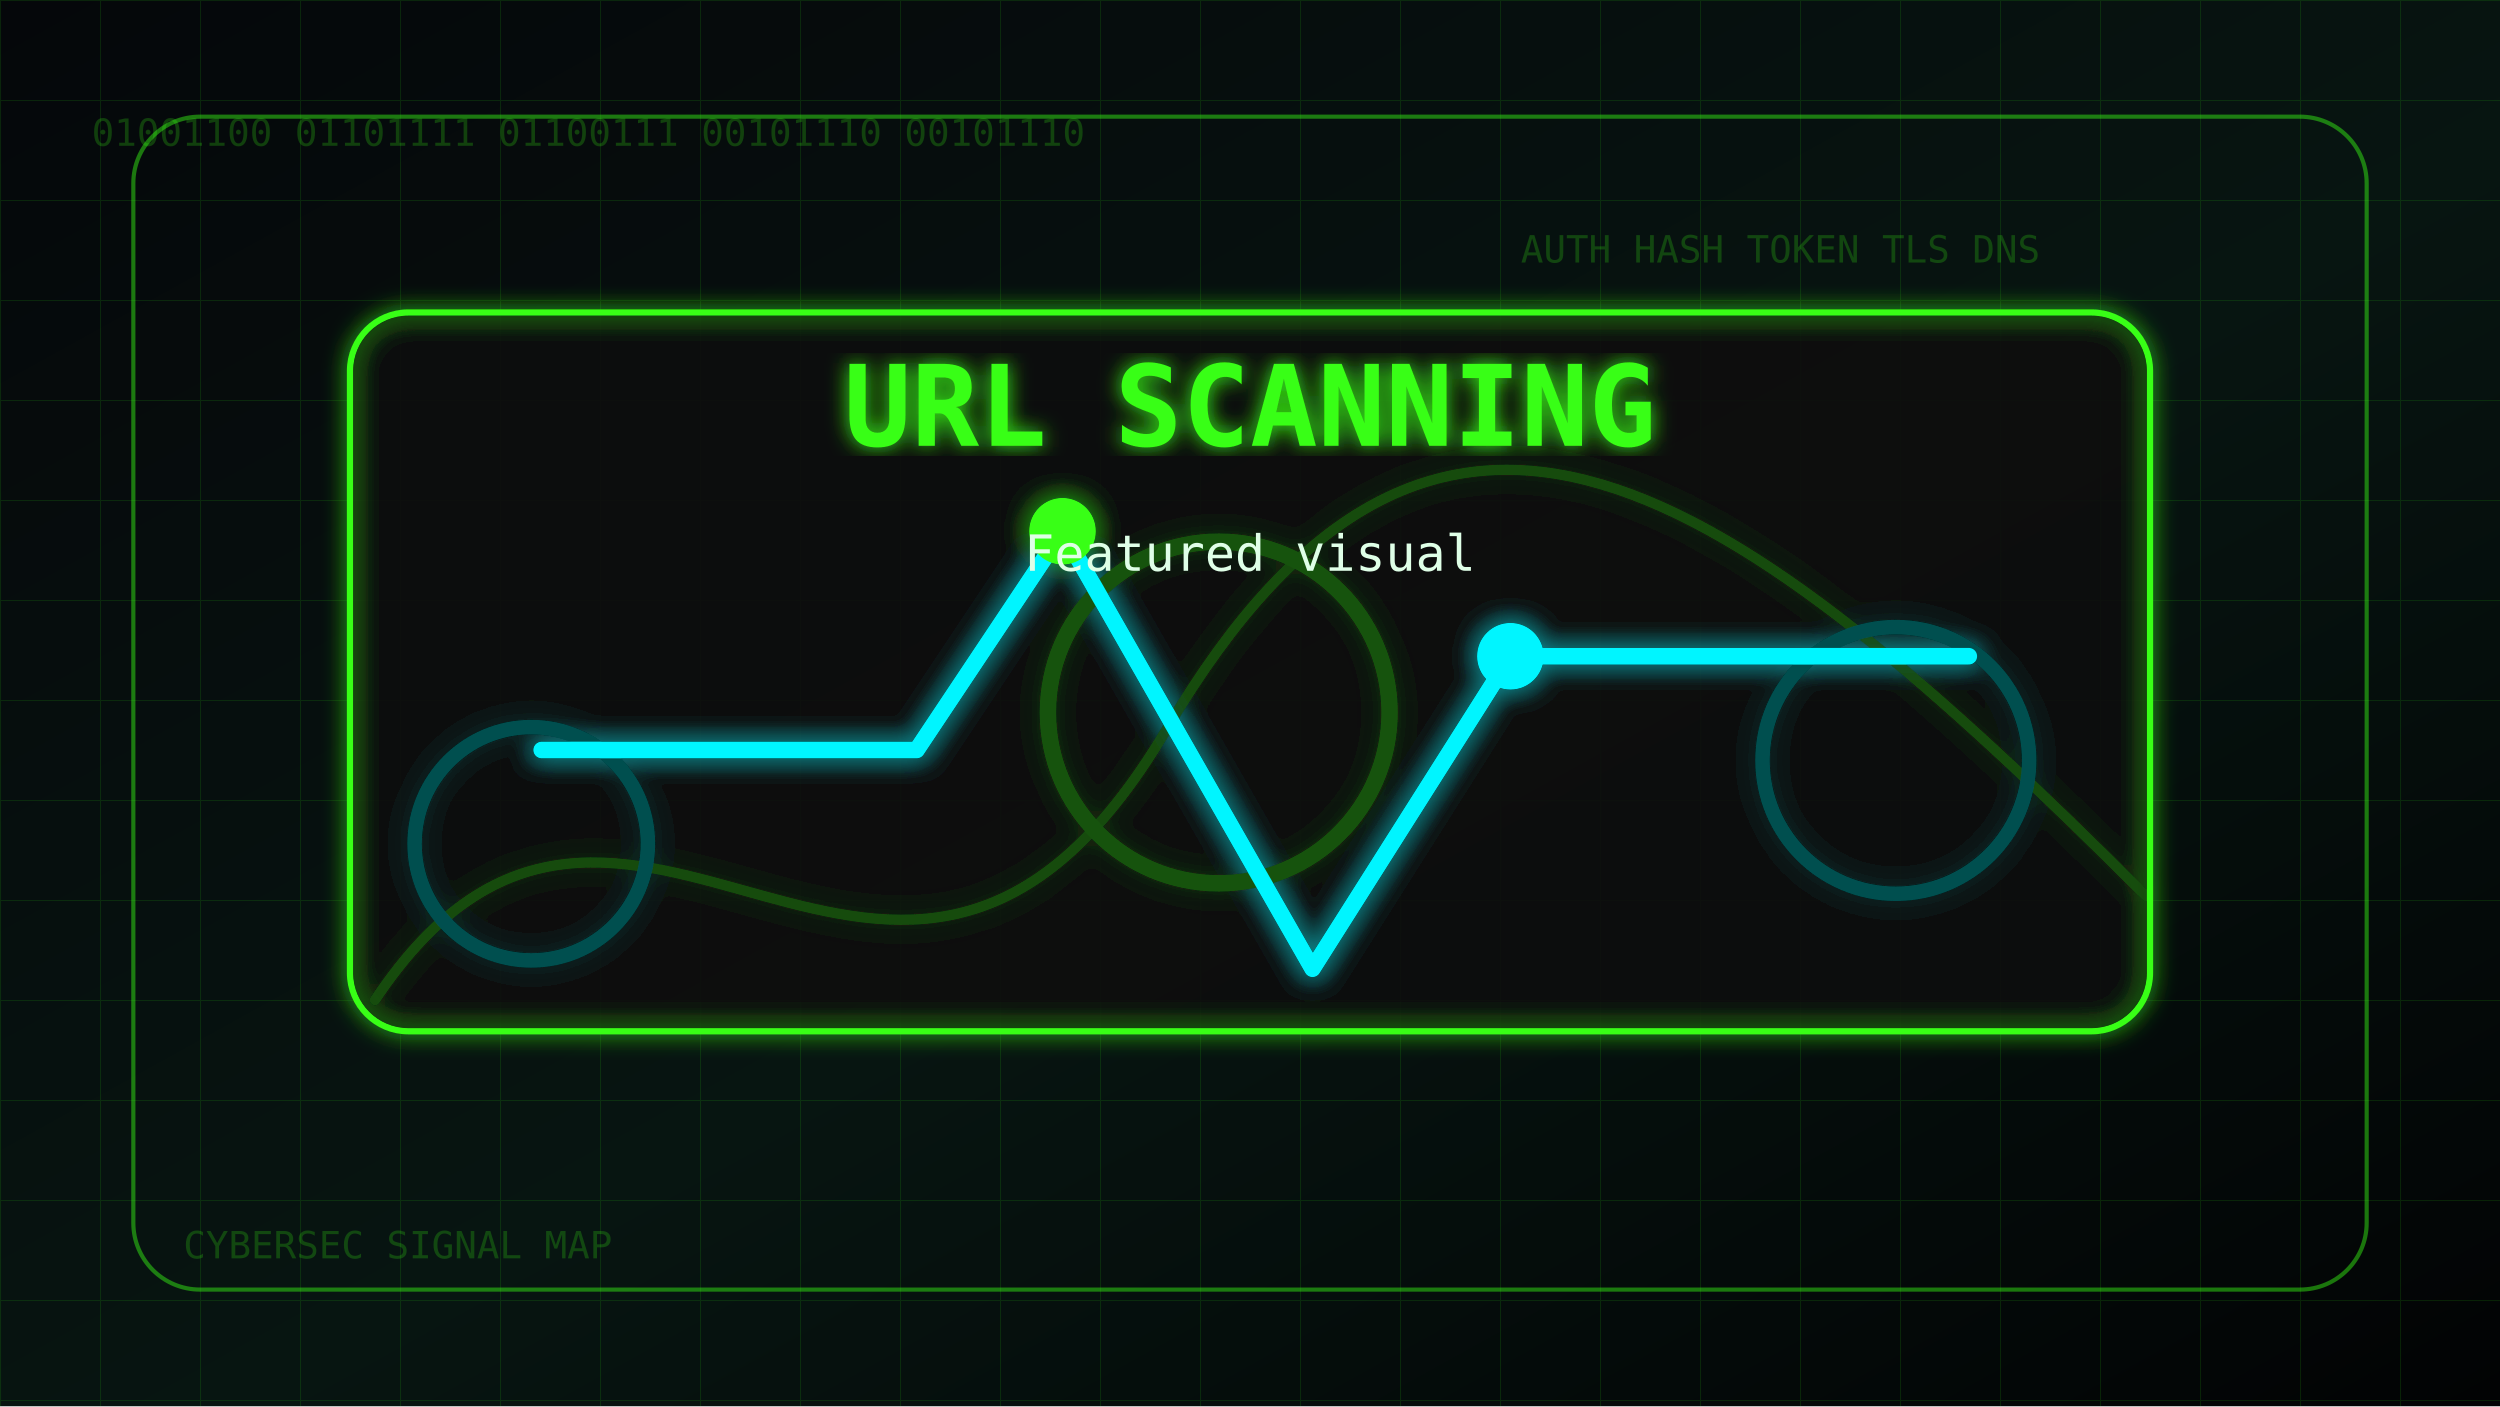
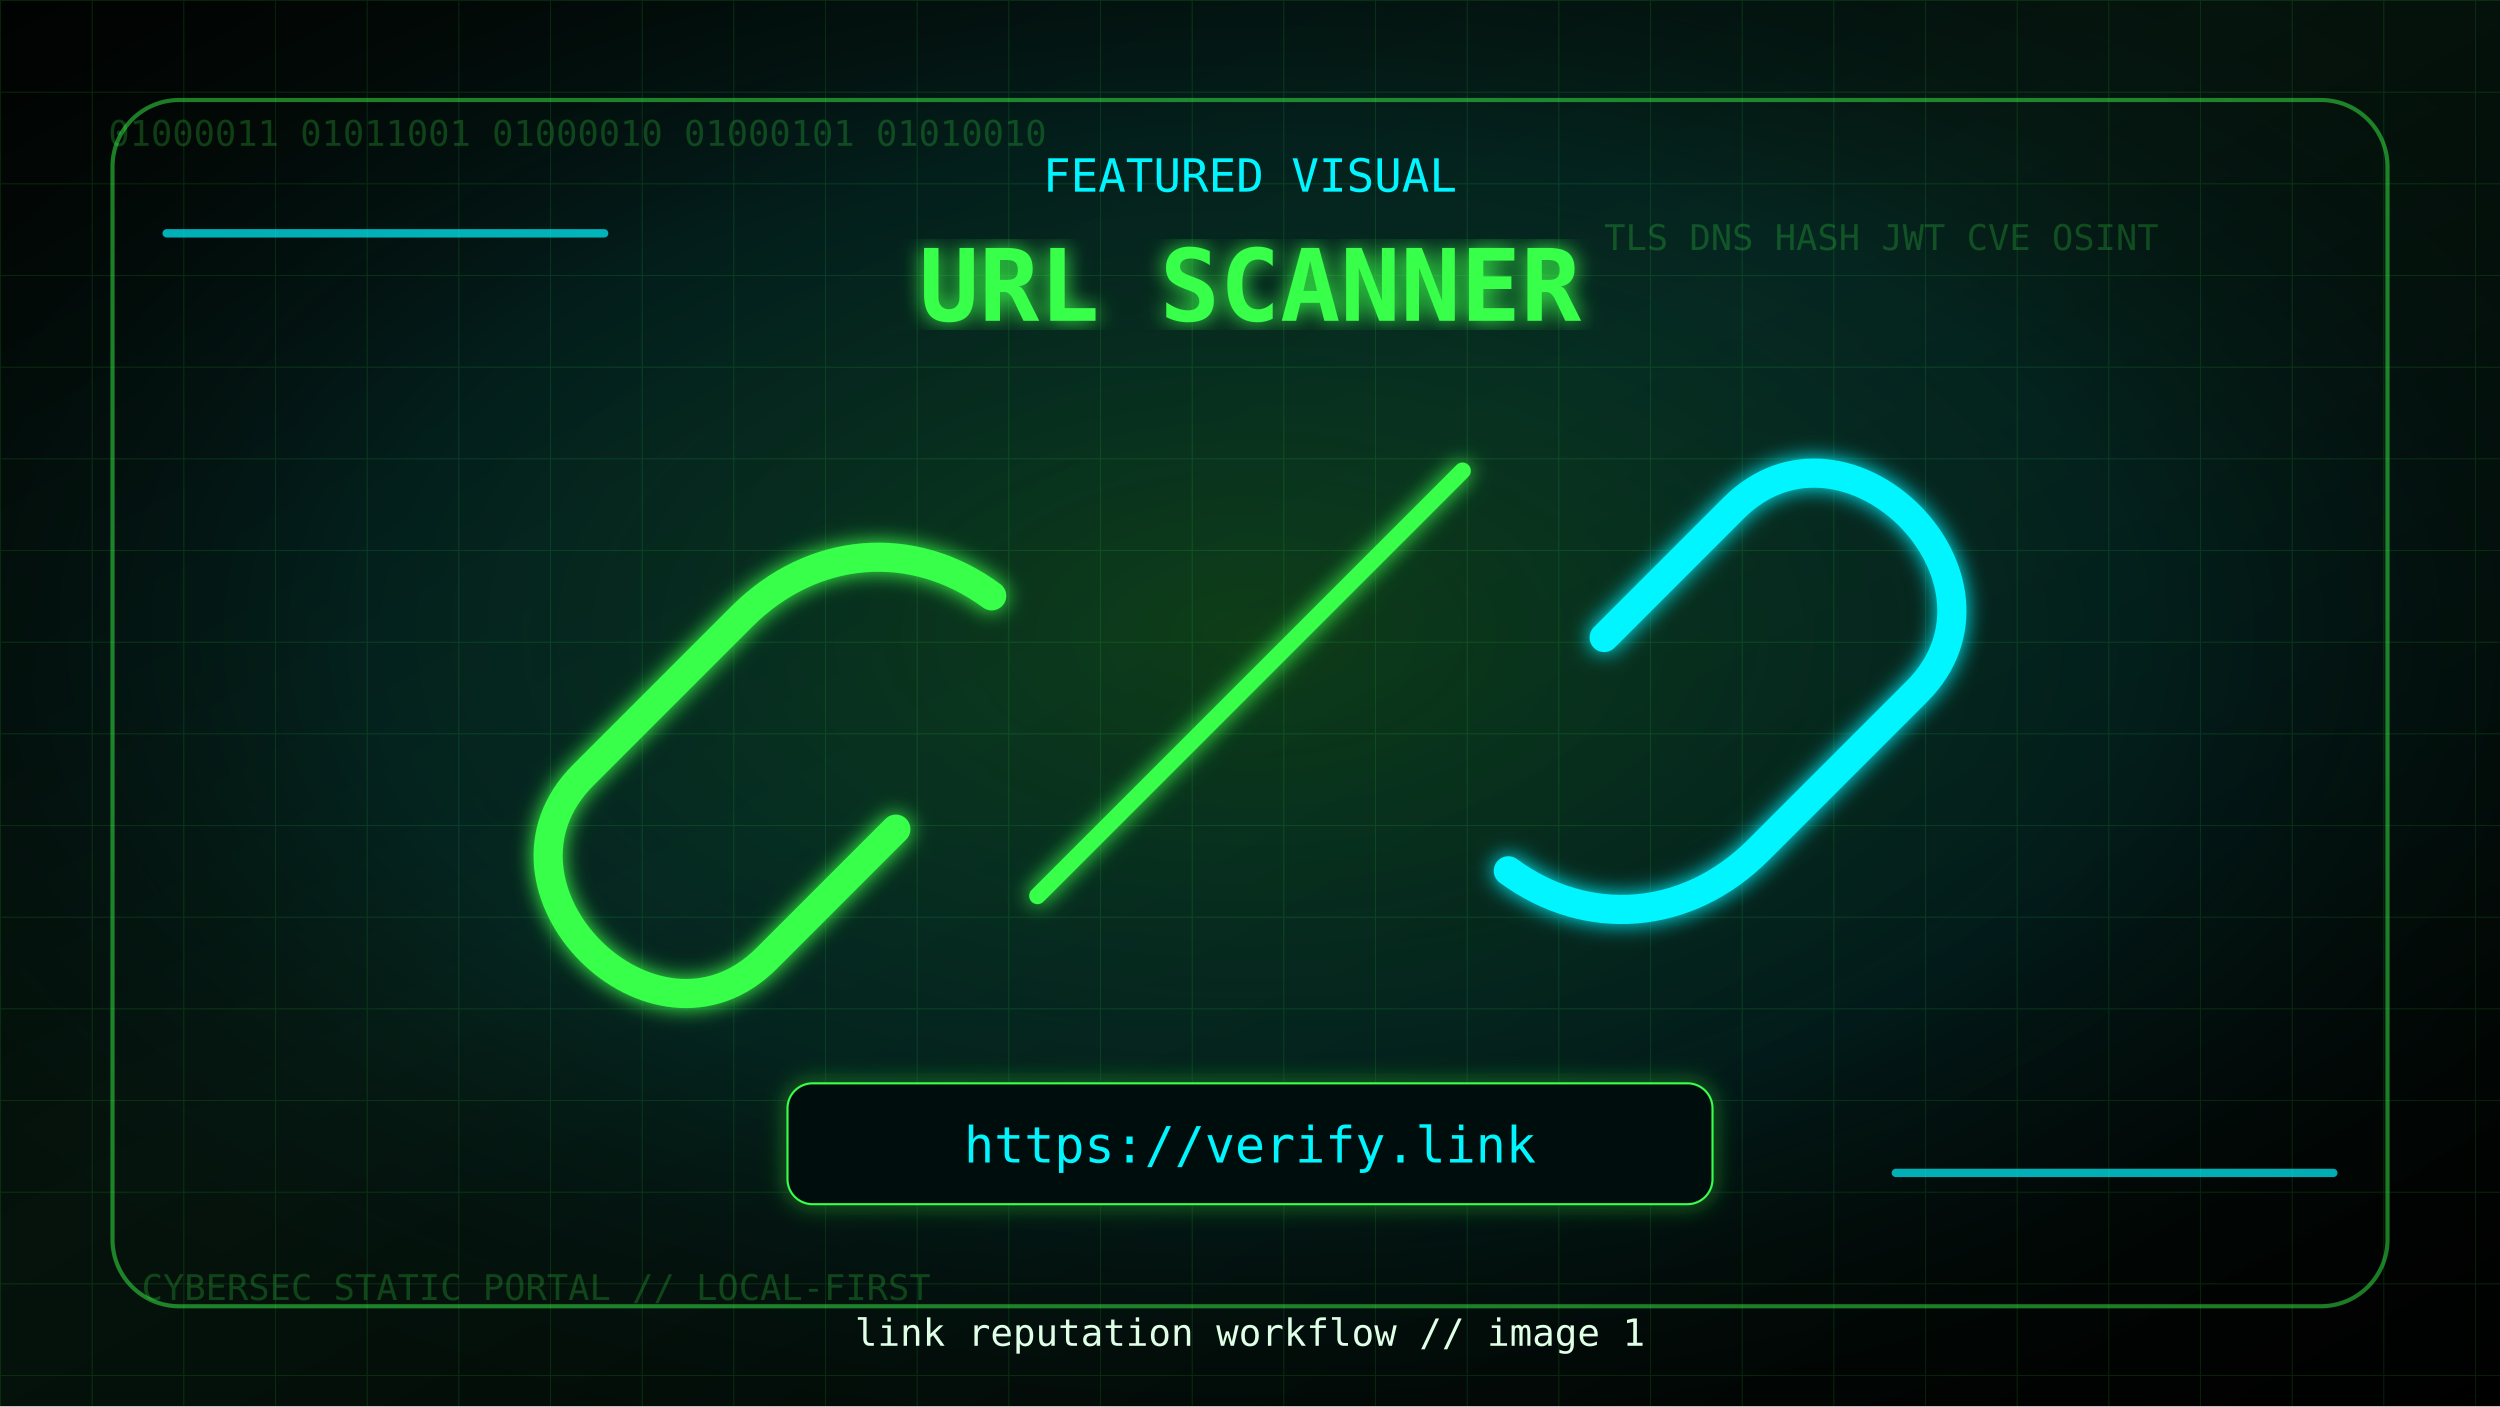
- <svg xmlns="http://www.w3.org/2000/svg" viewBox="0 0 1200 675" role="img" aria-label="URL scanning">
+ <svg xmlns="http://www.w3.org/2000/svg" viewBox="0 0 1200 675" role="img" aria-label="URL SCANNER FEATURED VISUAL">
  <defs>
    <linearGradient id="bg" x1="0" y1="0" x2="1" y2="1">
-       <stop offset="0" stop-color="#05070a" />
-       <stop offset="0.55" stop-color="#071511" />
-       <stop offset="1" stop-color="#020304" />
+       <stop offset="0" stop-color="#010302" />
+       <stop offset="0.45" stop-color="#05130c" />
+       <stop offset="1" stop-color="#000" />
    </linearGradient>
+     <radialGradient id="pulse" cx="50%" cy="45%" r="65%">
+       <stop offset="0" stop-color="#39ff4a" stop-opacity="0.18" />
+       <stop offset="0.55" stop-color="#00f5ff" stop-opacity="0.08" />
+       <stop offset="1" stop-color="#000" stop-opacity="0" />
+     </radialGradient>
    <filter id="glow">
      <feGaussianBlur stdDeviation="5" result="blur" />
      <feMerge>
        <feMergeNode in="blur" />
        <feMergeNode in="SourceGraphic" />
      </feMerge>
    </filter>
-     <pattern id="grid" width="48" height="48" patternUnits="userSpaceOnUse">
-       <path d="M48 0H0v48" fill="none" stroke="#39ff14" stroke-opacity="0.12" />
+     <pattern id="grid" width="44" height="44" patternUnits="userSpaceOnUse">
+       <path d="M44 0H0v44" fill="none" stroke="#39ff4a" stroke-opacity="0.12" />
    </pattern>
  </defs>
  <rect width="1200" height="675" fill="url(#bg)" />
  <rect width="1200" height="675" fill="url(#grid)" />
-   <g opacity="0.22" font-family="monospace" font-size="18" fill="#39ff14">
-     <text x="44" y="70">01001100 01101111 01100111 00101110 00101110</text>
-     <text x="730" y="126">AUTH HASH TOKEN TLS DNS</text>
-     <text x="88" y="604">CYBERSEC SIGNAL MAP</text>
+   <rect width="1200" height="675" fill="url(#pulse)" />
+   <g opacity="0.22" font-family="JetBrains Mono, monospace" font-size="17" fill="#39ff4a">
+     <text x="52" y="70">01000011 01011001 01000010 01000101 01010010</text>
+     <text x="770" y="120">TLS DNS HASH JWT CVE OSINT</text>
+     <text x="68" y="624">CYBERSEC STATIC PORTAL // LOCAL-FIRST</text>
  </g>
  <g filter="url(#glow)">
-     <path d="M180 480 C300 300 430 570 560 350 S830 230 1030 430" fill="none" stroke="#39ff14" stroke-width="5" stroke-linecap="round" opacity="0.9" />
-     <circle cx="255" cy="405" r="56" fill="none" stroke="#00f5ff" stroke-width="7" />
-     <circle cx="585" cy="342" r="82" fill="none" stroke="#39ff14" stroke-width="8" />
-     <circle cx="910" cy="365" r="64" fill="none" stroke="#00f5ff" stroke-width="7" />
-     <rect x="168" y="150" width="864" height="345" rx="28" fill="#07100d" fill-opacity="0.72" stroke="#39ff14" stroke-width="3" />
-     <path d="M260 360h180l70-105 120 210 95-150h220" fill="none" stroke="#00f5ff" stroke-width="8" stroke-linecap="round" stroke-linejoin="round" />
-     <circle cx="510" cy="255" r="16" fill="#39ff14" />
-     <circle cx="725" cy="315" r="16" fill="#00f5ff" />
+     <path d="M430 398l-62 62c-54 54-142-34-88-88l76-76c34-34 82-38 120-10" fill="none" stroke="#39ff4a" stroke-width="14" stroke-linecap="round" />
+     <path d="M770 306l62-62c54-54 142 34 88 88l-76 76c-34 34-82 38-120 10" fill="none" stroke="#00f5ff" stroke-width="14" stroke-linecap="round" />
+     <path d="M498 430l204-204" stroke="#39ff4a" stroke-width="8" stroke-linecap="round" />
+     <rect x="378" y="520" width="444" height="58" rx="12" fill="#06100b" stroke="#39ff4a" />
+     <text x="600" y="558" text-anchor="middle" font-family="monospace" font-size="24" fill="#00f5ff">https://verify.link</text>
  </g>
-   <text x="600" y="214" text-anchor="middle" font-family="JetBrains Mono, monospace" font-size="54" font-weight="800" fill="#39ff14" filter="url(#glow)">URL SCANNING</text>
-   <text x="600" y="274" text-anchor="middle" font-family="JetBrains Mono, monospace" font-size="24" fill="#dfffe7">Featured visual</text>
-   <rect x="64" y="56" width="1072" height="563" rx="32" fill="none" stroke="#39ff14" stroke-opacity="0.45" stroke-width="2" />
+   <rect x="54" y="48" width="1092" height="579" rx="32" fill="none" stroke="#39ff4a" stroke-opacity="0.48" stroke-width="2" />
+   <path d="M80 112h210M910 563h210" stroke="#00f5ff" stroke-width="4" stroke-linecap="round" opacity="0.7" />
+   <text x="600" y="92" text-anchor="middle" font-family="JetBrains Mono, monospace" font-size="22" fill="#00f5ff">FEATURED VISUAL</text>
+   <text x="600" y="646" text-anchor="middle" font-family="JetBrains Mono, monospace" font-size="18" fill="#dfffe7">link reputation workflow // image 1</text>
+   <text x="600" y="154" text-anchor="middle" font-family="JetBrains Mono, monospace" font-size="48" font-weight="800" fill="#39ff4a" filter="url(#glow)">URL SCANNER</text>
</svg>
